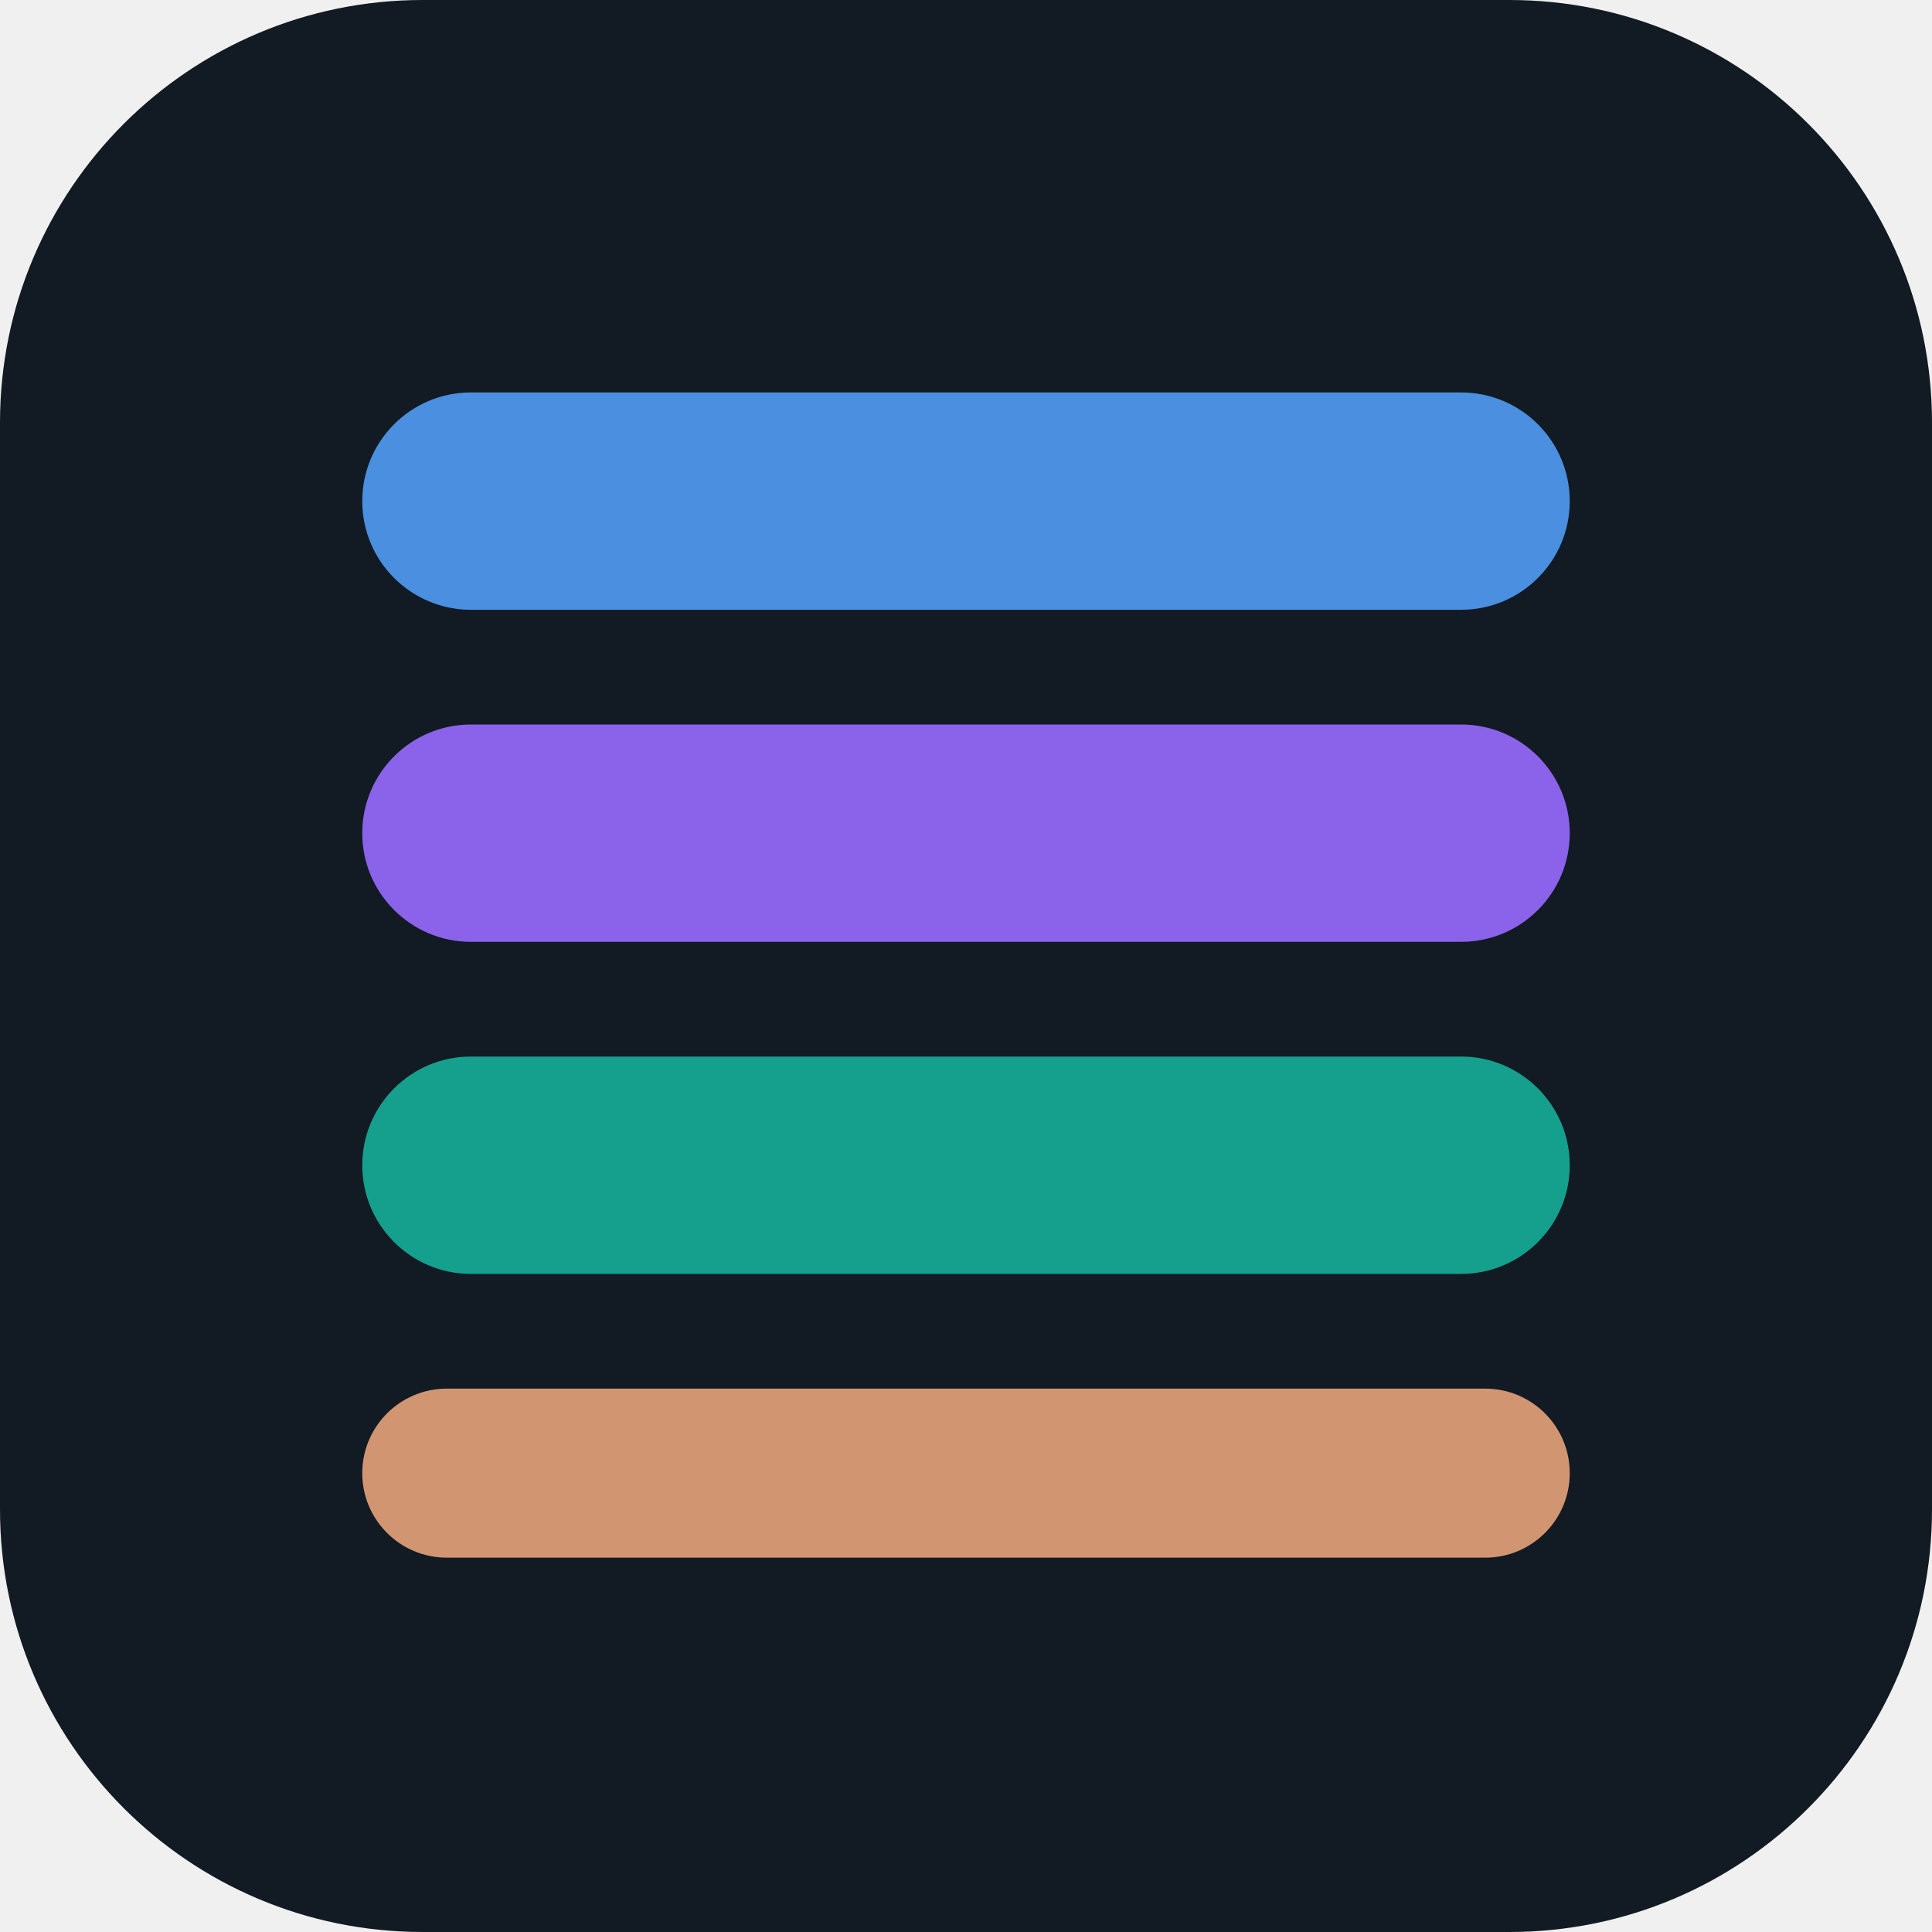
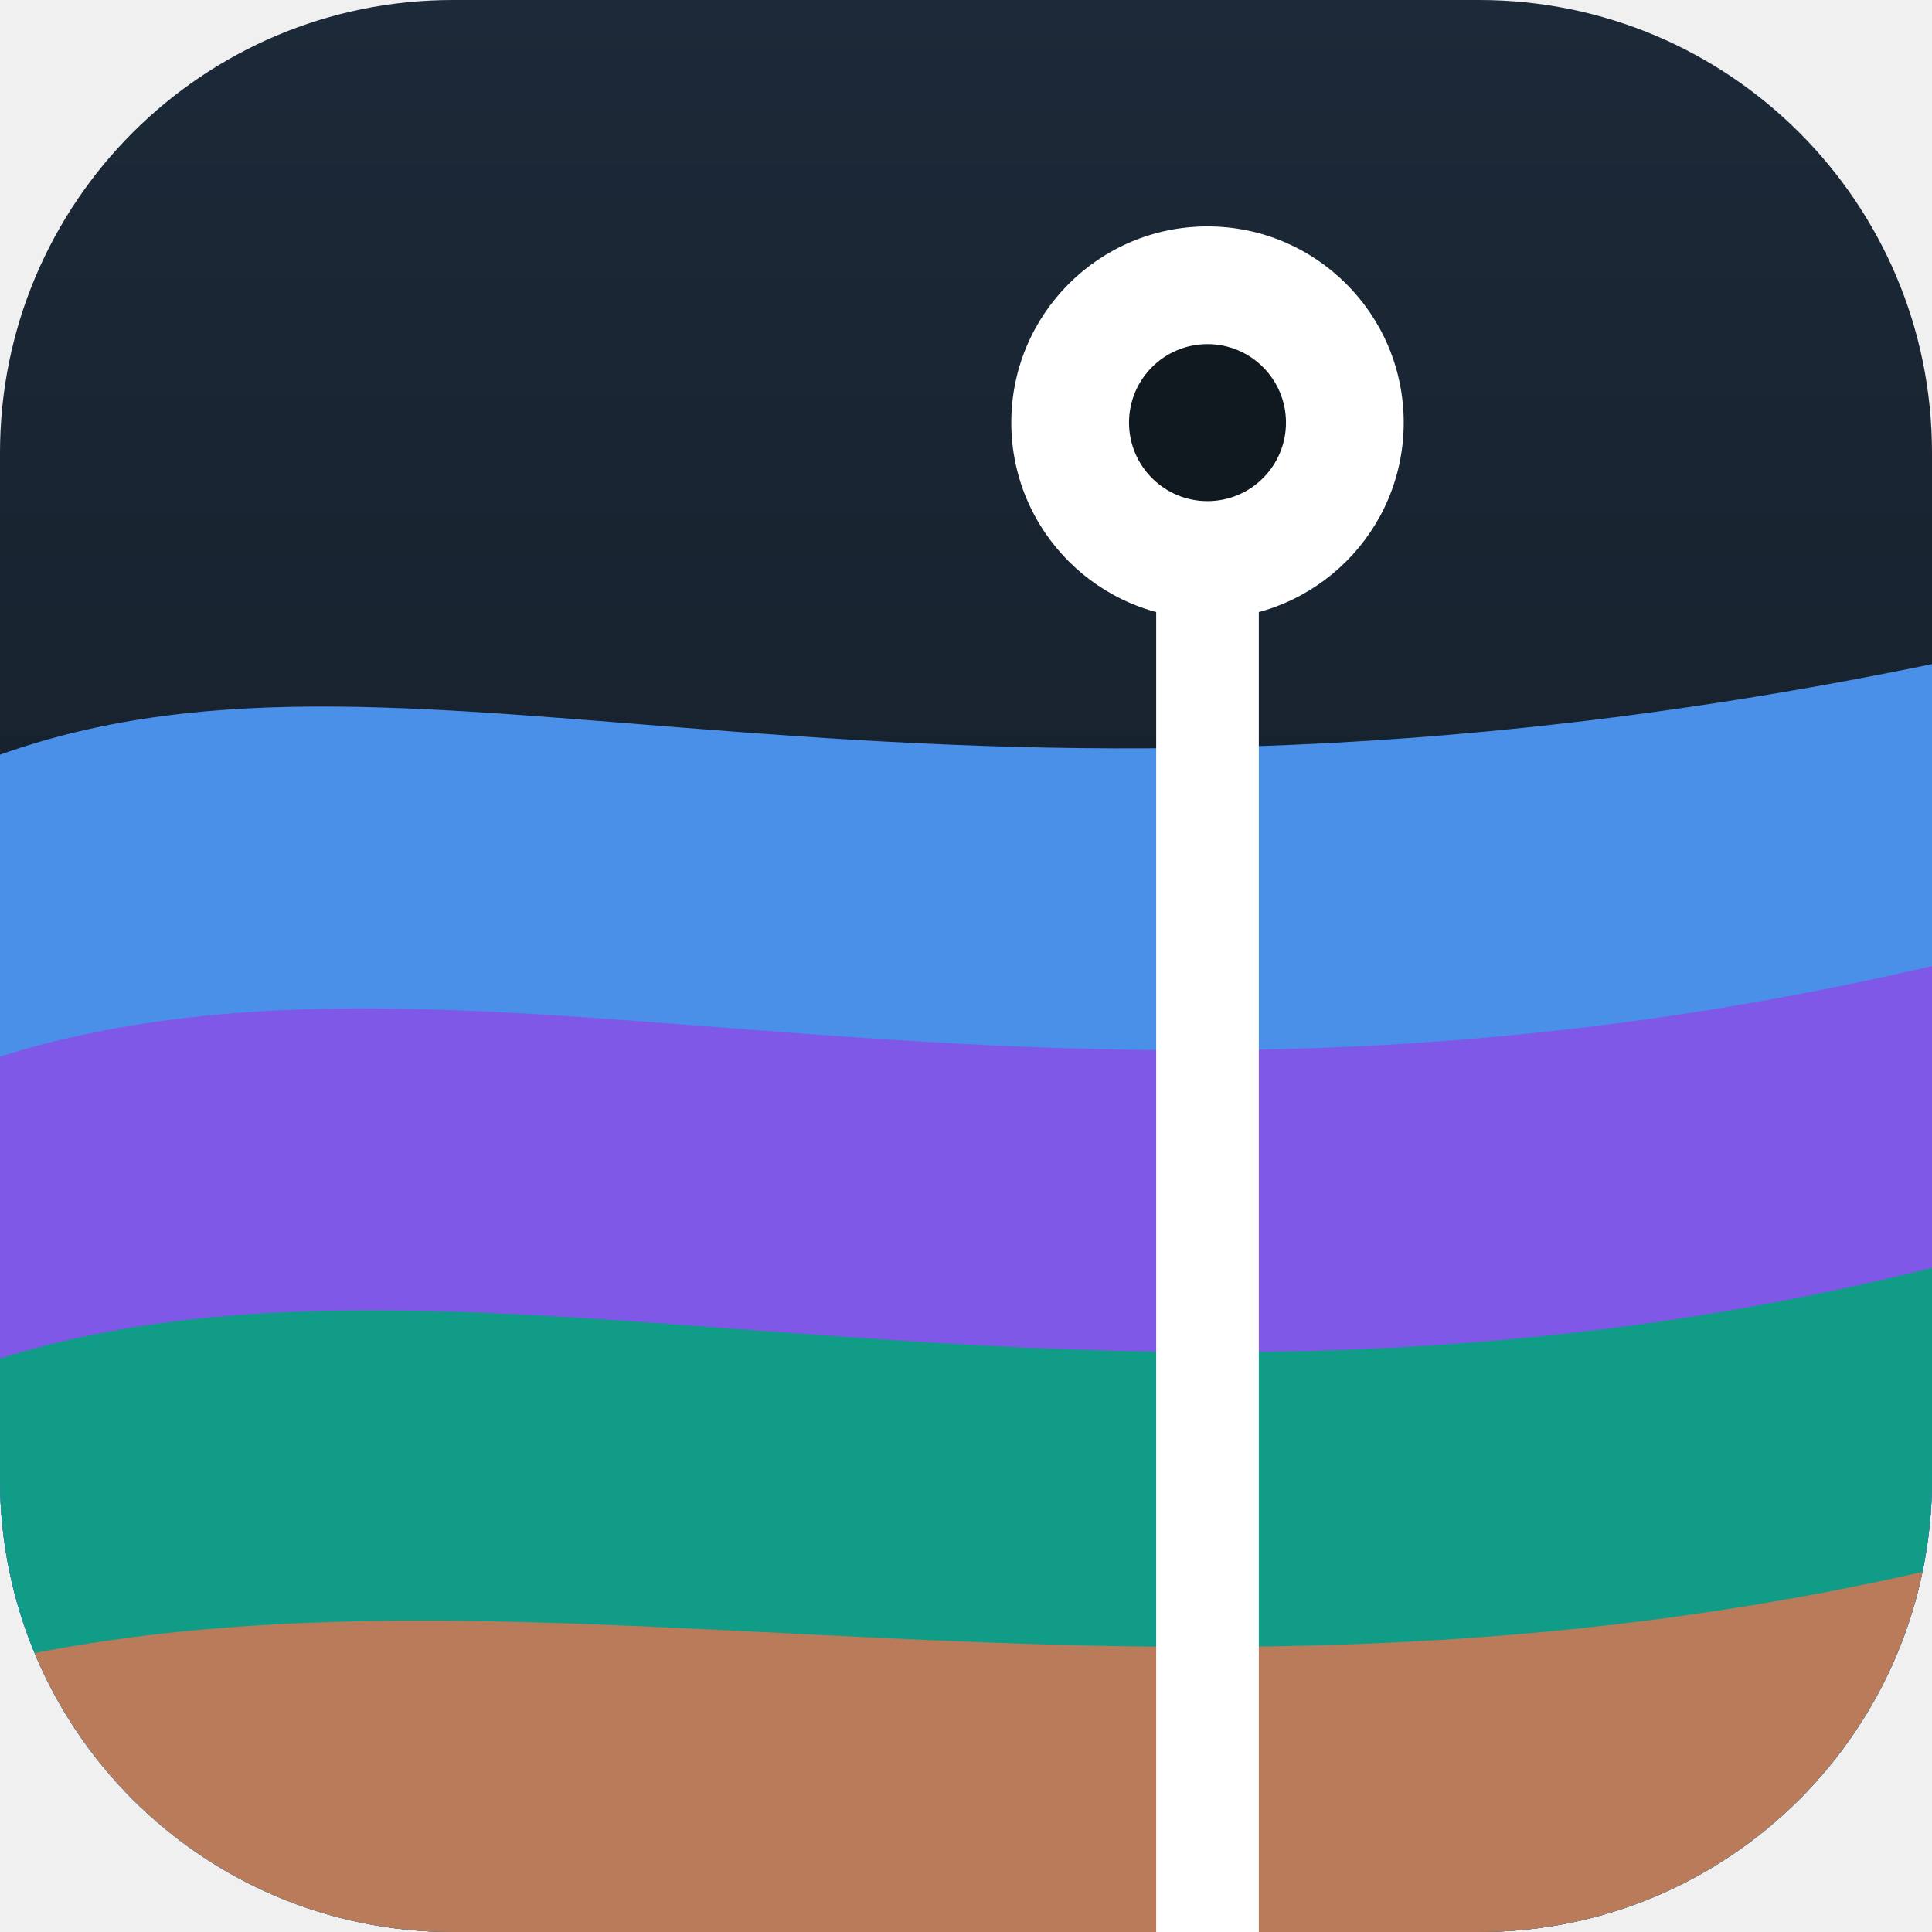
- <svg xmlns="http://www.w3.org/2000/svg" viewBox="0 0 32 32">
-   <rect width="32" height="32" rx="7" fill="#121A23" />
-   <rect x="6" y="6.5" width="20" height="3.6" rx="1.8" fill="#4A8FE0" />
-   <rect x="6" y="12" width="20" height="3.6" rx="1.8" fill="#8A63EA" />
-   <rect x="6" y="17.5" width="20" height="3.6" rx="1.8" fill="#14A08D" />
-   <rect x="6" y="23" width="20" height="2.8" rx="1.4" fill="#D29572" />
+ <svg xmlns="http://www.w3.org/2000/svg" viewBox="0 0 64 64">
+   <defs>
+     <clipPath id="sm-c">
+       <rect width="64" height="64" rx="15" />
+     </clipPath>
+     <linearGradient id="sm-sky" x1="0" y1="0" x2="0" y2="1">
+       <stop offset="0" stop-color="#1C2938" />
+       <stop offset="1" stop-color="#101820" />
+     </linearGradient>
+   </defs>
+   <g clip-path="url(#sm-c)">
+     <rect width="64" height="64" fill="url(#sm-sky)" />
+     <path d="M0 25 C14 20 30 29 64 22 V64 H0Z" fill="#4A8FE8" />
+     <path d="M0 35 C16 30 34 39 64 32 V64 H0Z" fill="#8058E8" />
+     <path d="M0 45 C16 40 36 49 64 42 V64 H0Z" fill="#119C88" />
+     <path d="M0 55 C18 51 38 58 64 52 V64 H0Z" fill="#B97B5A" />
+     <path d="M40 15 V64" stroke="#fff" stroke-width="3.4" />
+     <circle cx="40" cy="14" r="6.5" fill="#fff" />
+     <circle cx="40" cy="14" r="2.6" fill="#101820" />
+   </g>
</svg>
